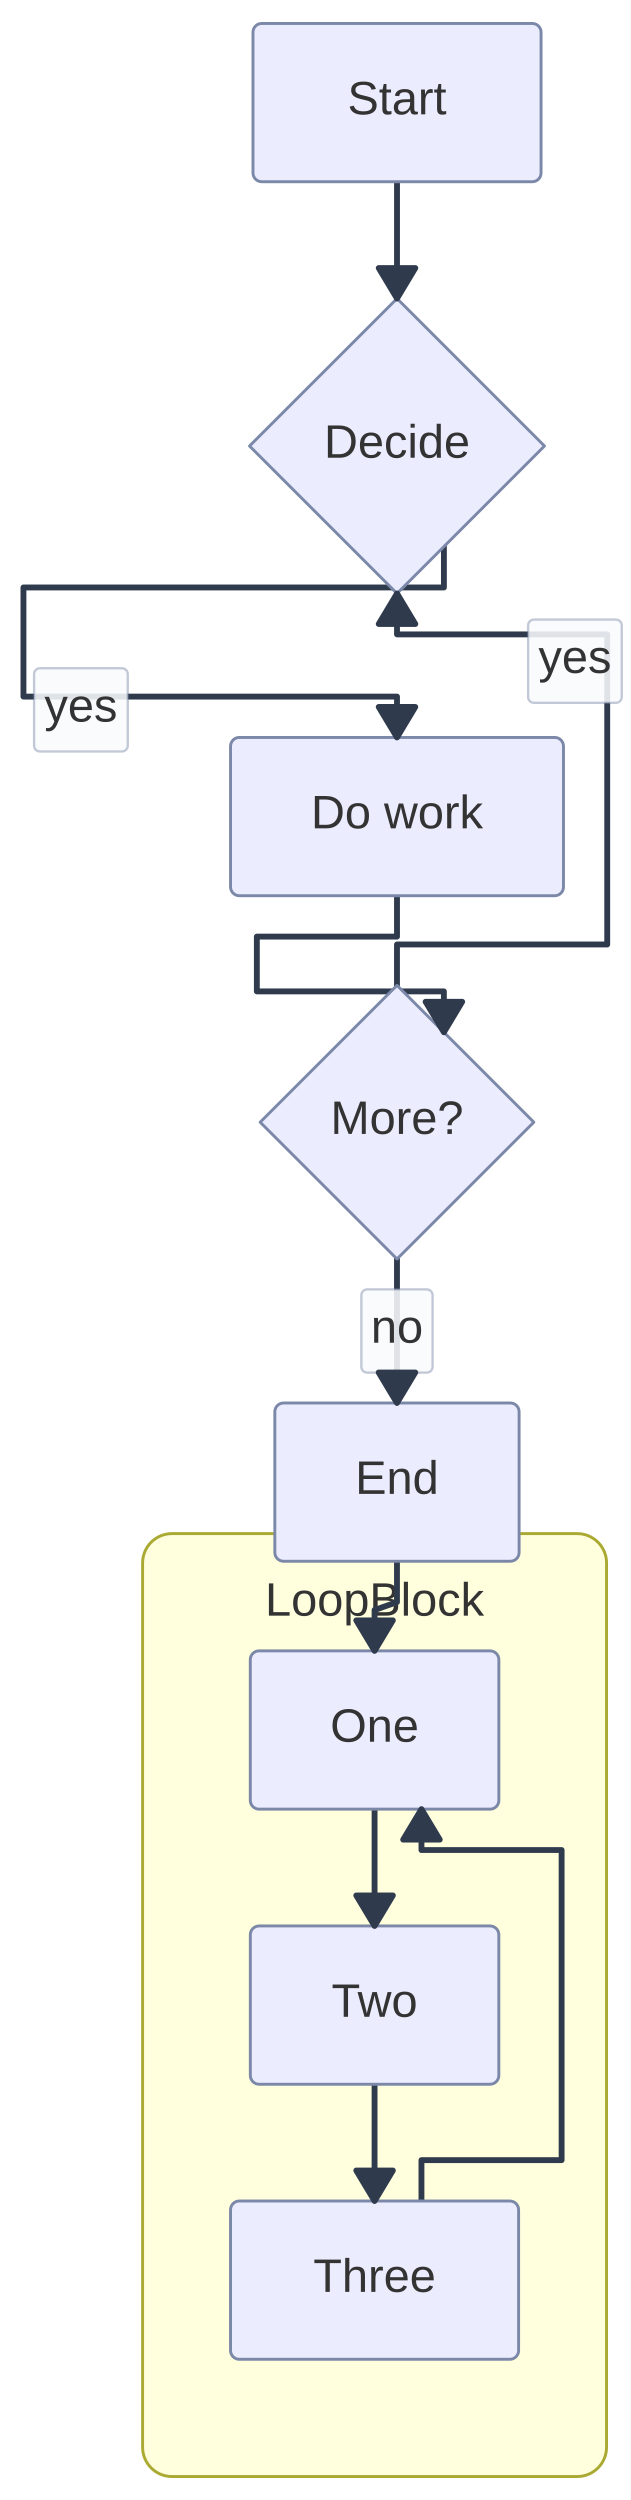
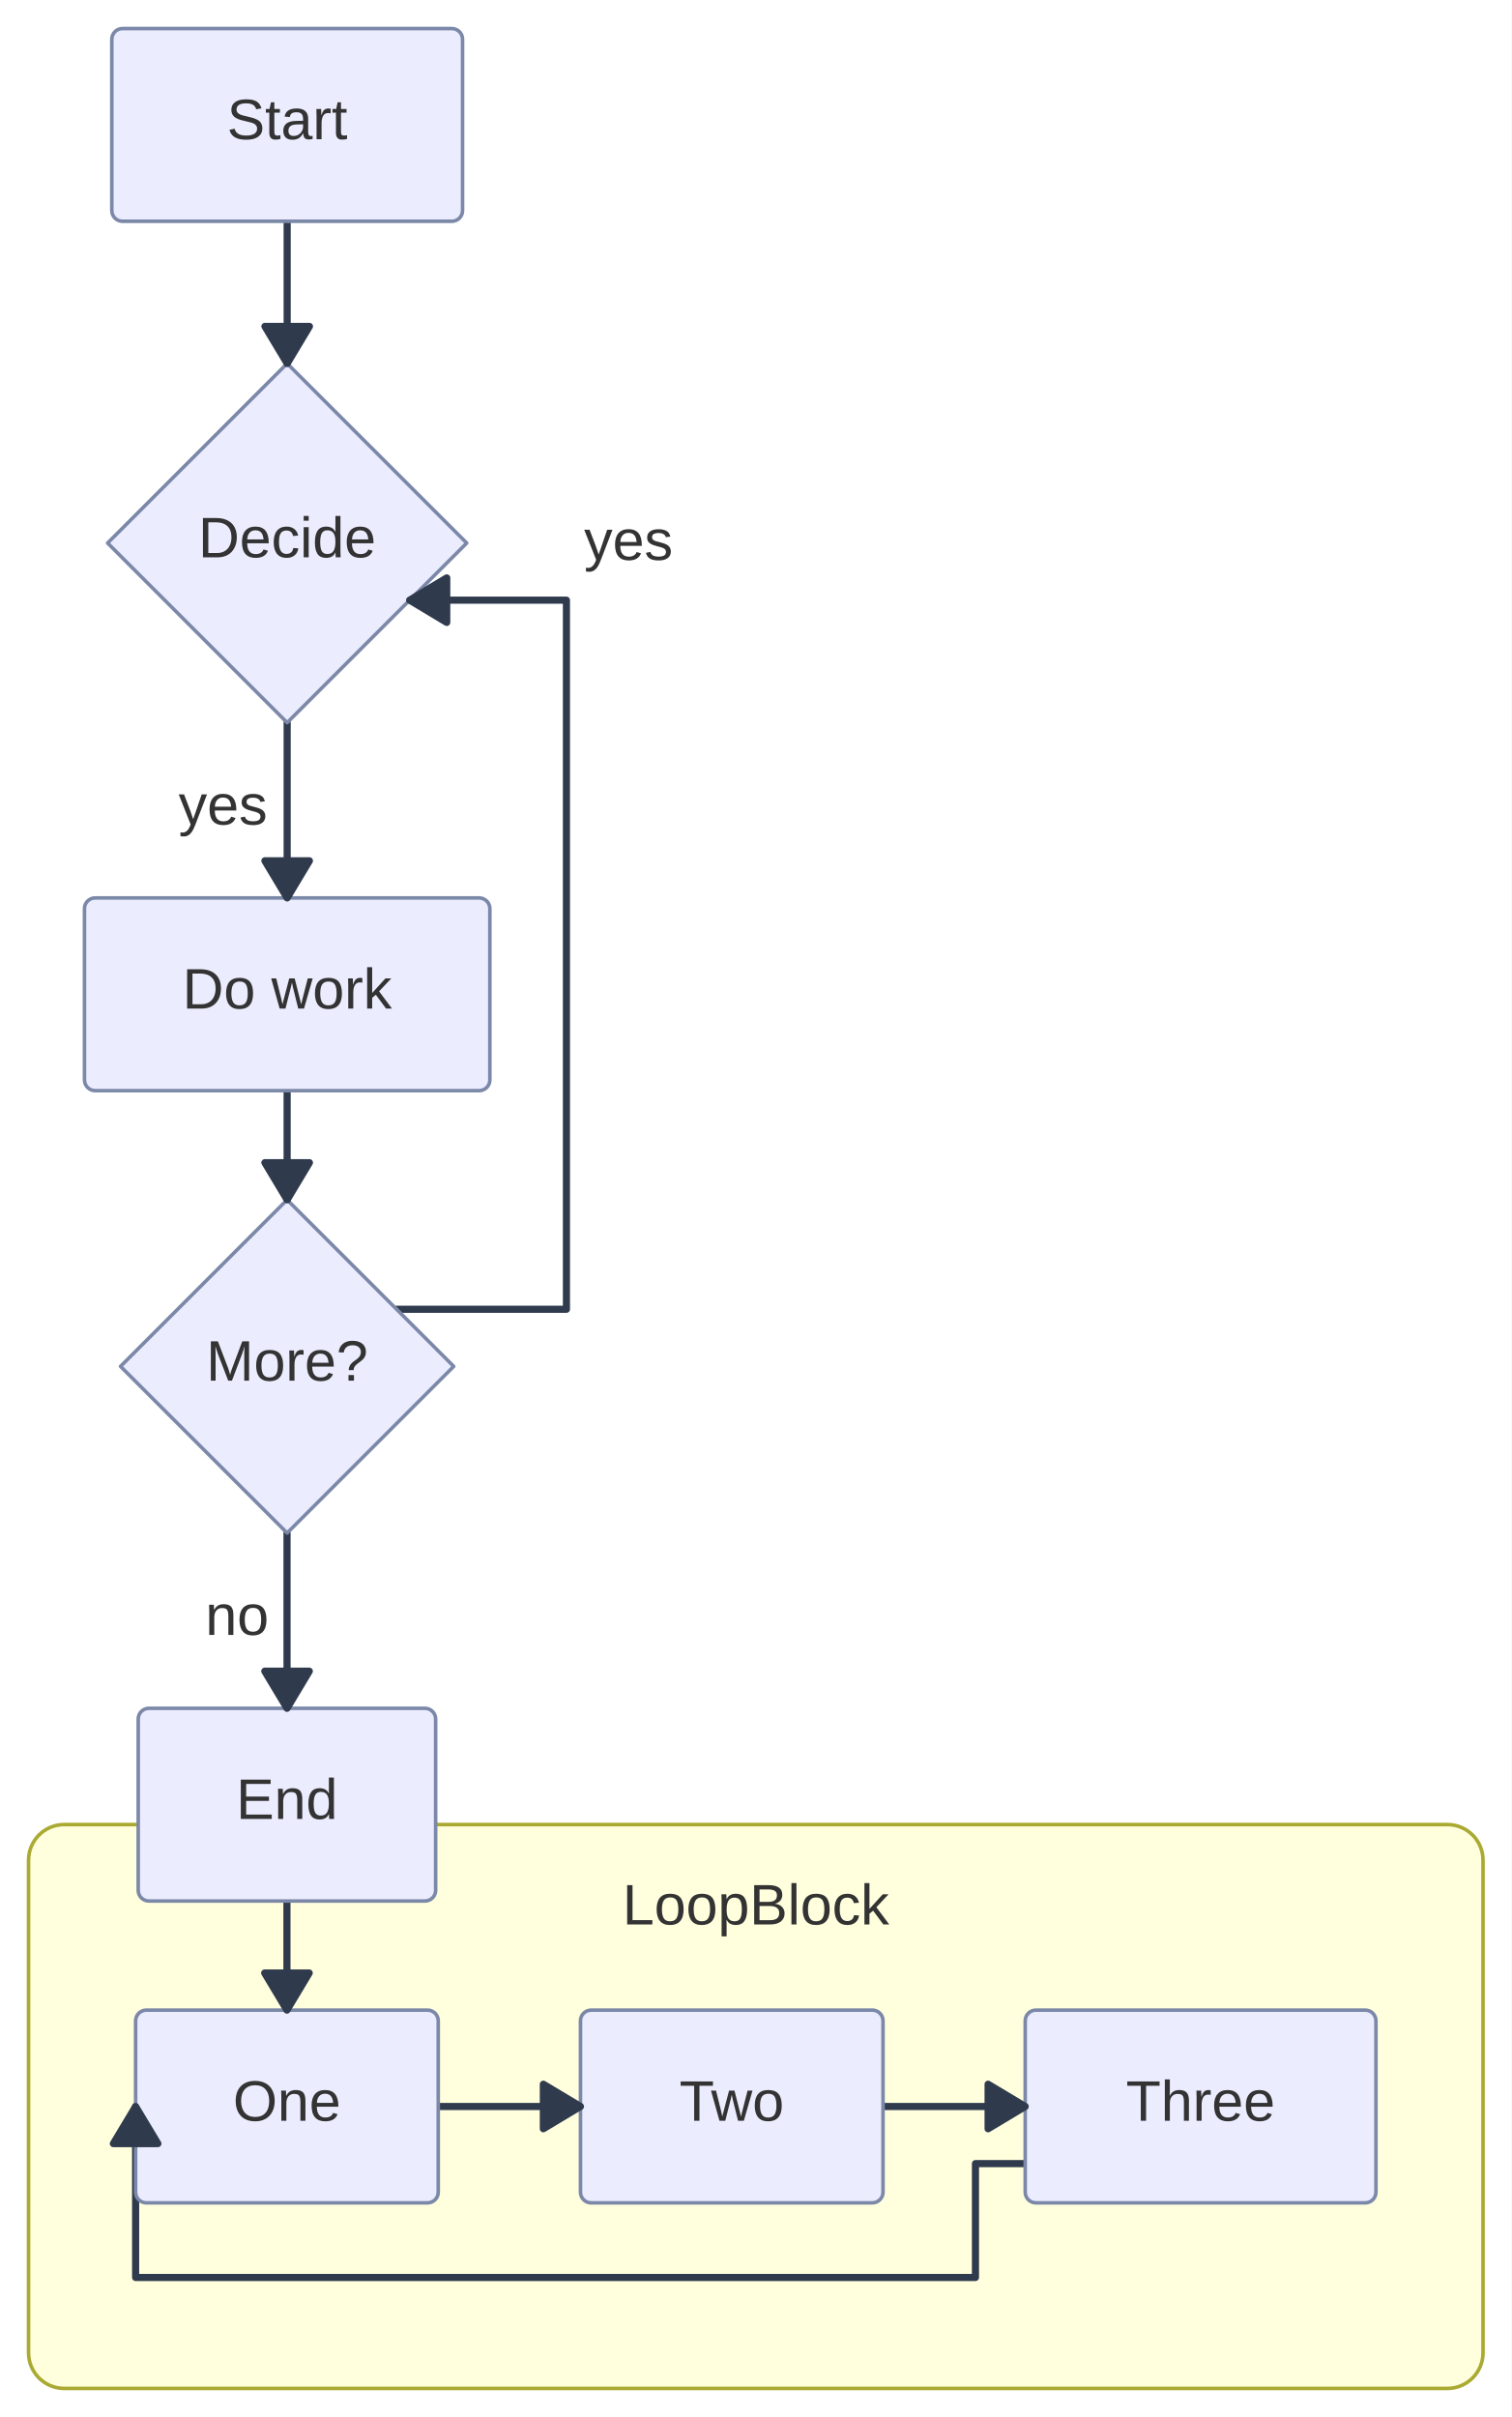
- <svg xmlns="http://www.w3.org/2000/svg" width="215.164" height="852.914" viewBox="0 0 215.164 852.914">
-   <rect x="0" y="0" width="215.164" height="852.914" fill="#FFFFFF" />
+ <svg xmlns="http://www.w3.org/2000/svg" width="423.55" height="677.223" viewBox="0 0 423.55 677.223">
+   <rect x="0" y="0" width="423.55" height="677.223" fill="#FFFFFF" />
  <defs>
    <marker id="arrow-0" viewBox="0 0 10 10" refX="5" refY="5" markerUnits="userSpaceOnUse" markerWidth="8" markerHeight="8" orient="auto">
      <path d="M 0 0 L 10 5 L 0 10 z" fill="#2F3B4D" stroke="#2F3B4D" stroke-width="1" stroke-dasharray="1,0" />
    </marker>
    <marker id="arrow-start-0" viewBox="0 0 10 10" refX="4.5" refY="5" markerUnits="userSpaceOnUse" markerWidth="8" markerHeight="8" orient="auto">
      <path d="M 0 5 L 10 10 L 10 0 z" fill="#2F3B4D" stroke="#2F3B4D" stroke-width="1" stroke-dasharray="1,0" />
    </marker>
  </defs>
-   <rect x="48.65" y="523.22" width="158.28" height="321.69" rx="10" ry="10" fill="#FFFFDE" stroke="#AAAA33" stroke-width="1" />
-   <text x="127.79" y="551.22" text-anchor="middle" font-family="'trebuchet ms', verdana, arial, sans-serif" font-size="16" fill="#333333">
-     <tspan x="127.79" dy="0.00">LoopBlock</tspan>
+   <rect x="8.00" y="511.22" width="407.55" height="158.00" rx="10" ry="10" fill="#FFFFDE" stroke="#AAAA33" stroke-width="1" />
+   <text x="211.78" y="539.22" text-anchor="middle" font-family="trebuchet ms,verdana,arial,sans-serif" font-size="16" fill="#333333">
+     <tspan x="211.78" dy="0.00">LoopBlock</tspan>
  </text>
-   <path class="edgePath" d="M 135.450,62.000 L 135.450,75.946 L 135.446,87.900 L 135.446,101.845" fill="none" stroke="#2F3B4D" stroke-width="2" stroke-linecap="round" stroke-linejoin="round" />
-   <path class="edgePath" d="M 151.446,186.479 L 151.446,200.425 L 8.000,200.425 L 8.000,237.648 L 135.442,237.648 L 135.442,251.594" fill="none" stroke="#2F3B4D" stroke-width="2" stroke-linecap="round" stroke-linejoin="round" />
-   <rect x="11.62" y="227.98" width="31.97" height="28.40" rx="2" ry="2" fill="rgba(248,250,252, 0.92)" fill-opacity="0.95" stroke="#7B88A8" stroke-opacity="0.45" stroke-width="0.8" />
-   <text x="27.60" y="246.18" text-anchor="middle" font-family="'trebuchet ms', verdana, arial, sans-serif" font-size="16" fill="#333333">
-     <tspan x="27.60" dy="0.00">yes</tspan>
+   <path id="edge-0" class="edgePath" data-edge-id="edge-0" d="M 80.467,62.000 L 80.467,101.845" fill="none" stroke="#2F3B4D" stroke-width="2" stroke-linecap="round" stroke-linejoin="round" />
+   <path id="edge-1" class="edgePath" data-edge-id="edge-1" d="M 80.461,202.479 L 80.461,251.594" fill="none" stroke="#2F3B4D" stroke-width="2" stroke-linecap="round" stroke-linejoin="round" />
+   <rect data-edge-id="edge-1" data-label-kind="center" x="46.50" y="212.84" width="31.97" height="28.40" rx="2" ry="2" fill="rgba(248,250,252, 0.92)" fill-opacity="0.00" stroke="#7B88A8" stroke-opacity="0.00" stroke-width="0.8" />
+   <g class="edgeLabel" data-edge-id="edge-1" data-label-kind="center">
+     <text x="62.48" y="231.04" text-anchor="middle" font-family="trebuchet ms,verdana,arial,sans-serif" font-size="16" fill="#333333">
+       <tspan x="62.48" dy="0.00">yes</tspan>
+     </text>
+   </g>
+   <path id="edge-2" class="edgePath" data-edge-id="edge-2" d="M 80.455,305.594 L 80.455,336.170" fill="none" stroke="#2F3B4D" stroke-width="2" stroke-linecap="round" stroke-linejoin="round" />
+   <path id="edge-3" class="edgePath" data-edge-id="edge-3" d="M 111.133,366.851 L 158.717,366.851 L 158.717,168.162 L 114.780,168.162" fill="none" stroke="#2F3B4D" stroke-width="2" stroke-linecap="round" stroke-linejoin="round" />
+   <rect data-edge-id="edge-3" data-label-kind="center" x="160.12" y="138.68" width="31.97" height="28.40" rx="2" ry="2" fill="rgba(248,250,252, 0.92)" fill-opacity="0.00" stroke="#7B88A8" stroke-opacity="0.00" stroke-width="0.8" />
+   <g class="edgeLabel" data-edge-id="edge-3" data-label-kind="center">
+     <text x="176.10" y="156.88" text-anchor="middle" font-family="trebuchet ms,verdana,arial,sans-serif" font-size="16" fill="#333333">
+       <tspan x="176.10" dy="0.00">yes</tspan>
+     </text>
+   </g>
+   <path id="edge-4" class="edgePath" data-edge-id="edge-4" d="M 80.426,429.532 L 80.426,478.647" fill="none" stroke="#2F3B4D" stroke-width="2" stroke-linecap="round" stroke-linejoin="round" />
+   <rect data-edge-id="edge-4" data-label-kind="center" x="54.27" y="439.89" width="24.31" height="28.40" rx="2" ry="2" fill="rgba(248,250,252, 0.92)" fill-opacity="0.00" stroke="#7B88A8" stroke-opacity="0.00" stroke-width="0.8" />
+   <g class="edgeLabel" data-edge-id="edge-4" data-label-kind="center">
+     <text x="66.43" y="458.09" text-anchor="middle" font-family="trebuchet ms,verdana,arial,sans-serif" font-size="16" fill="#333333">
+       <tspan x="66.43" dy="0.00">no</tspan>
+     </text>
+   </g>
+   <path id="edge-5" class="edgePath" data-edge-id="edge-5" d="M 122.800,590.223 L 162.645,590.223" fill="none" stroke="#2F3B4D" stroke-width="2" stroke-linecap="round" stroke-linejoin="round" />
+   <path id="edge-6" class="edgePath" data-edge-id="edge-6" d="M 247.429,590.223 L 287.275,590.223" fill="none" stroke="#2F3B4D" stroke-width="2" stroke-linecap="round" stroke-linejoin="round" />
+   <path id="edge-7" class="edgePath" data-edge-id="edge-7" d="M 287.275,606.223 L 273.329,606.223 L 273.329,638.130 L 38.000,638.130 L 38.000,590.223" fill="none" stroke="#2F3B4D" stroke-width="2" stroke-linecap="round" stroke-linejoin="round" />
+   <path id="edge-8" class="edgePath" data-edge-id="edge-8" d="M 80.400,532.647 L 80.400,563.223" fill="none" stroke="#2F3B4D" stroke-width="2" stroke-linecap="round" stroke-linejoin="round" />
+   <rect x="31.33" y="8.00" width="98.28" height="54.00" rx="3" ry="3" fill="#ECECFF" stroke="#7B88A8" stroke-width="1" stroke-linejoin="round" stroke-linecap="round" />
+   <text x="80.47" y="39.00" text-anchor="middle" font-family="trebuchet ms,verdana,arial,sans-serif" font-size="16" fill="#333333">
+     <tspan x="80.47" dy="0.00">Start</tspan>
  </text>
-   <path class="edgePath" d="M 135.442,305.594 L 135.442,319.540 L 87.625,319.540 L 87.625,338.224 L 151.438,338.224 L 151.438,352.170" fill="none" stroke="#2F3B4D" stroke-width="2" stroke-linecap="round" stroke-linejoin="round" />
-   <path class="edgePath" d="M 135.438,336.170 L 135.438,322.224 L 207.164,322.224 L 207.164,216.425 L 135.446,216.425 L 135.446,202.479" fill="none" stroke="#2F3B4D" stroke-width="2" stroke-linecap="round" stroke-linejoin="round" />
-   <rect x="180.17" y="211.38" width="31.97" height="28.40" rx="2" ry="2" fill="rgba(248,250,252, 0.92)" fill-opacity="0.95" stroke="#7B88A8" stroke-opacity="0.45" stroke-width="0.8" />
-   <text x="196.15" y="229.58" text-anchor="middle" font-family="'trebuchet ms', verdana, arial, sans-serif" font-size="16" fill="#333333">
-     <tspan x="196.15" dy="0.00">yes</tspan>
+   <polygon points="80.46,101.85 130.78,152.16 80.46,202.48 30.15,152.16" fill="#ECECFF" stroke="#7B88A8" stroke-width="1" stroke-linejoin="round" stroke-linecap="round" />
+   <text x="80.46" y="156.16" text-anchor="middle" font-family="trebuchet ms,verdana,arial,sans-serif" font-size="16" fill="#333333">
+     <tspan x="80.46" dy="0.00">Decide</tspan>
  </text>
-   <path class="edgePath" d="M 135.438,429.532 L 135.438,443.478 L 135.434,464.701 L 135.434,478.647" fill="none" stroke="#2F3B4D" stroke-width="2" stroke-linecap="round" stroke-linejoin="round" />
-   <rect x="123.28" y="439.89" width="24.31" height="28.40" rx="2" ry="2" fill="rgba(248,250,252, 0.92)" fill-opacity="0.95" stroke="#7B88A8" stroke-opacity="0.45" stroke-width="0.8" />
-   <text x="135.44" y="458.09" text-anchor="middle" font-family="'trebuchet ms', verdana, arial, sans-serif" font-size="16" fill="#333333">
-     <tspan x="135.44" dy="0.00">no</tspan>
+   <rect x="23.67" y="251.59" width="113.59" height="54.00" rx="3" ry="3" fill="#ECECFF" stroke="#7B88A8" stroke-width="1" stroke-linejoin="round" stroke-linecap="round" />
+   <text x="80.46" y="282.59" text-anchor="middle" font-family="trebuchet ms,verdana,arial,sans-serif" font-size="16" fill="#333333">
+     <tspan x="80.46" dy="0.00">Do work</tspan>
  </text>
-   <path class="edgePath" d="M 127.790,617.223 L 127.790,631.169 L 127.788,643.122 L 127.788,657.068" fill="none" stroke="#2F3B4D" stroke-width="2" stroke-linecap="round" stroke-linejoin="round" />
-   <path class="edgePath" d="M 127.788,711.068 L 127.788,725.014 L 127.787,736.968 L 127.787,750.914" fill="none" stroke="#2F3B4D" stroke-width="2" stroke-linecap="round" stroke-linejoin="round" />
-   <path class="edgePath" d="M 143.787,750.914 L 143.787,736.968 L 191.603,736.968 L 191.603,631.169 L 143.790,631.169 L 143.790,617.223" fill="none" stroke="#2F3B4D" stroke-width="2" stroke-linecap="round" stroke-linejoin="round" />
-   <path class="edgePath" d="M 135.434,532.647 L 135.434,546.593 L 127.790,549.277 L 127.790,563.223" fill="none" stroke="#2F3B4D" stroke-width="2" stroke-linecap="round" stroke-linejoin="round" />
-   <rect x="86.31" y="8.00" width="98.28" height="54.00" rx="3" ry="3" fill="#ECECFF" stroke="#7B88A8" stroke-width="1" stroke-linejoin="round" stroke-linecap="round" />
-   <text x="135.45" y="39.00" text-anchor="middle" font-family="'trebuchet ms', verdana, arial, sans-serif" font-size="16" fill="#333333">
-     <tspan x="135.45" dy="0.00">Start</tspan>
+   <polygon points="80.45,336.17 127.13,382.85 80.45,429.53 33.77,382.85" fill="#ECECFF" stroke="#7B88A8" stroke-width="1" stroke-linejoin="round" stroke-linecap="round" />
+   <text x="80.45" y="386.85" text-anchor="middle" font-family="trebuchet ms,verdana,arial,sans-serif" font-size="16" fill="#333333">
+     <tspan x="80.45" dy="0.00">More?</tspan>
  </text>
-   <polygon points="135.45,101.85 185.76,152.16 135.45,202.48 85.13,152.16" fill="#ECECFF" stroke="#7B88A8" stroke-width="1" stroke-linejoin="round" stroke-linecap="round" />
-   <text x="135.45" y="156.16" text-anchor="middle" font-family="'trebuchet ms', verdana, arial, sans-serif" font-size="16" fill="#333333">
-     <tspan x="135.45" dy="0.00">Decide</tspan>
+   <rect x="38.73" y="478.65" width="83.34" height="54.00" rx="3" ry="3" fill="#ECECFF" stroke="#7B88A8" stroke-width="1" stroke-linejoin="round" stroke-linecap="round" />
+   <text x="80.40" y="509.65" text-anchor="middle" font-family="trebuchet ms,verdana,arial,sans-serif" font-size="16" fill="#333333">
+     <tspan x="80.40" dy="0.00">End</tspan>
  </text>
-   <rect x="78.65" y="251.59" width="113.59" height="54.00" rx="3" ry="3" fill="#ECECFF" stroke="#7B88A8" stroke-width="1" stroke-linejoin="round" stroke-linecap="round" />
-   <text x="135.44" y="282.59" text-anchor="middle" font-family="'trebuchet ms', verdana, arial, sans-serif" font-size="16" fill="#333333">
-     <tspan x="135.44" dy="0.00">Do work</tspan>
+   <rect x="38.00" y="563.22" width="84.80" height="54.00" rx="3" ry="3" fill="#ECECFF" stroke="#7B88A8" stroke-width="1" stroke-linejoin="round" stroke-linecap="round" />
+   <text x="80.40" y="594.22" text-anchor="middle" font-family="trebuchet ms,verdana,arial,sans-serif" font-size="16" fill="#333333">
+     <tspan x="80.40" dy="0.00">One</tspan>
  </text>
-   <polygon points="135.44,336.17 182.12,382.85 135.44,429.53 88.76,382.85" fill="#ECECFF" stroke="#7B88A8" stroke-width="1" stroke-linejoin="round" stroke-linecap="round" />
-   <text x="135.44" y="386.85" text-anchor="middle" font-family="'trebuchet ms', verdana, arial, sans-serif" font-size="16" fill="#333333">
-     <tspan x="135.44" dy="0.00">More?</tspan>
+   <rect x="162.65" y="563.22" width="84.78" height="54.00" rx="3" ry="3" fill="#ECECFF" stroke="#7B88A8" stroke-width="1" stroke-linejoin="round" stroke-linecap="round" />
+   <text x="205.04" y="594.22" text-anchor="middle" font-family="trebuchet ms,verdana,arial,sans-serif" font-size="16" fill="#333333">
+     <tspan x="205.04" dy="0.00">Two</tspan>
  </text>
-   <rect x="93.76" y="478.65" width="83.34" height="54.00" rx="3" ry="3" fill="#ECECFF" stroke="#7B88A8" stroke-width="1" stroke-linejoin="round" stroke-linecap="round" />
-   <text x="135.43" y="509.65" text-anchor="middle" font-family="'trebuchet ms', verdana, arial, sans-serif" font-size="16" fill="#333333">
-     <tspan x="135.43" dy="0.00">End</tspan>
+   <rect x="287.27" y="563.22" width="98.28" height="54.00" rx="3" ry="3" fill="#ECECFF" stroke="#7B88A8" stroke-width="1" stroke-linejoin="round" stroke-linecap="round" />
+   <text x="336.41" y="594.22" text-anchor="middle" font-family="trebuchet ms,verdana,arial,sans-serif" font-size="16" fill="#333333">
+     <tspan x="336.41" dy="0.00">Three</tspan>
  </text>
-   <rect x="85.39" y="563.22" width="84.80" height="54.00" rx="3" ry="3" fill="#ECECFF" stroke="#7B88A8" stroke-width="1" stroke-linejoin="round" stroke-linecap="round" />
-   <text x="127.79" y="594.22" text-anchor="middle" font-family="'trebuchet ms', verdana, arial, sans-serif" font-size="16" fill="#333333">
-     <tspan x="127.79" dy="0.00">One</tspan>
-   </text>
-   <rect x="85.40" y="657.07" width="84.78" height="54.00" rx="3" ry="3" fill="#ECECFF" stroke="#7B88A8" stroke-width="1" stroke-linejoin="round" stroke-linecap="round" />
-   <text x="127.79" y="688.07" text-anchor="middle" font-family="'trebuchet ms', verdana, arial, sans-serif" font-size="16" fill="#333333">
-     <tspan x="127.79" dy="0.00">Two</tspan>
-   </text>
-   <rect x="78.65" y="750.91" width="98.28" height="54.00" rx="3" ry="3" fill="#ECECFF" stroke="#7B88A8" stroke-width="1" stroke-linejoin="round" stroke-linecap="round" />
-   <text x="127.79" y="781.91" text-anchor="middle" font-family="'trebuchet ms', verdana, arial, sans-serif" font-size="16" fill="#333333">
-     <tspan x="127.79" dy="0.00">Three</tspan>
-   </text>
-   <g transform="translate(135.45 101.85) rotate(90.00)">
+   <g transform="translate(80.47 101.85) rotate(90.00)">
    <polygon points="0,0 -10.40,6.24 -10.40,-6.24" fill="#2F3B4D" stroke="#2F3B4D" stroke-width="2" stroke-linejoin="round" stroke-linecap="round" />
  </g>
-   <g transform="translate(135.44 251.59) rotate(90.00)">
+   <g transform="translate(80.46 251.59) rotate(90.00)">
    <polygon points="0,0 -10.40,6.24 -10.40,-6.24" fill="#2F3B4D" stroke="#2F3B4D" stroke-width="2" stroke-linejoin="round" stroke-linecap="round" />
  </g>
-   <g transform="translate(151.44 352.17) rotate(90.00)">
+   <g transform="translate(80.46 336.17) rotate(90.00)">
    <polygon points="0,0 -10.40,6.24 -10.40,-6.24" fill="#2F3B4D" stroke="#2F3B4D" stroke-width="2" stroke-linejoin="round" stroke-linecap="round" />
  </g>
-   <g transform="translate(135.45 202.48) rotate(-90.00)">
+   <g transform="translate(114.78 168.16) rotate(180.00)">
    <polygon points="0,0 -10.40,6.24 -10.40,-6.24" fill="#2F3B4D" stroke="#2F3B4D" stroke-width="2" stroke-linejoin="round" stroke-linecap="round" />
  </g>
-   <g transform="translate(135.43 478.65) rotate(90.00)">
+   <g transform="translate(80.43 478.65) rotate(90.00)">
    <polygon points="0,0 -10.40,6.24 -10.40,-6.24" fill="#2F3B4D" stroke="#2F3B4D" stroke-width="2" stroke-linejoin="round" stroke-linecap="round" />
  </g>
-   <g transform="translate(127.79 657.07) rotate(90.00)">
+   <g transform="translate(162.65 590.22) rotate(0.00)">
    <polygon points="0,0 -10.40,6.24 -10.40,-6.24" fill="#2F3B4D" stroke="#2F3B4D" stroke-width="2" stroke-linejoin="round" stroke-linecap="round" />
  </g>
-   <g transform="translate(127.79 750.91) rotate(90.00)">
+   <g transform="translate(287.27 590.22) rotate(0.00)">
    <polygon points="0,0 -10.40,6.24 -10.40,-6.24" fill="#2F3B4D" stroke="#2F3B4D" stroke-width="2" stroke-linejoin="round" stroke-linecap="round" />
  </g>
-   <g transform="translate(143.79 617.22) rotate(-90.00)">
+   <g transform="translate(38.00 590.22) rotate(-90.00)">
    <polygon points="0,0 -10.40,6.24 -10.40,-6.24" fill="#2F3B4D" stroke="#2F3B4D" stroke-width="2" stroke-linejoin="round" stroke-linecap="round" />
  </g>
-   <g transform="translate(127.79 563.22) rotate(90.00)">
+   <g transform="translate(80.40 563.22) rotate(90.00)">
    <polygon points="0,0 -10.40,6.24 -10.40,-6.24" fill="#2F3B4D" stroke="#2F3B4D" stroke-width="2" stroke-linejoin="round" stroke-linecap="round" />
  </g>
</svg>
